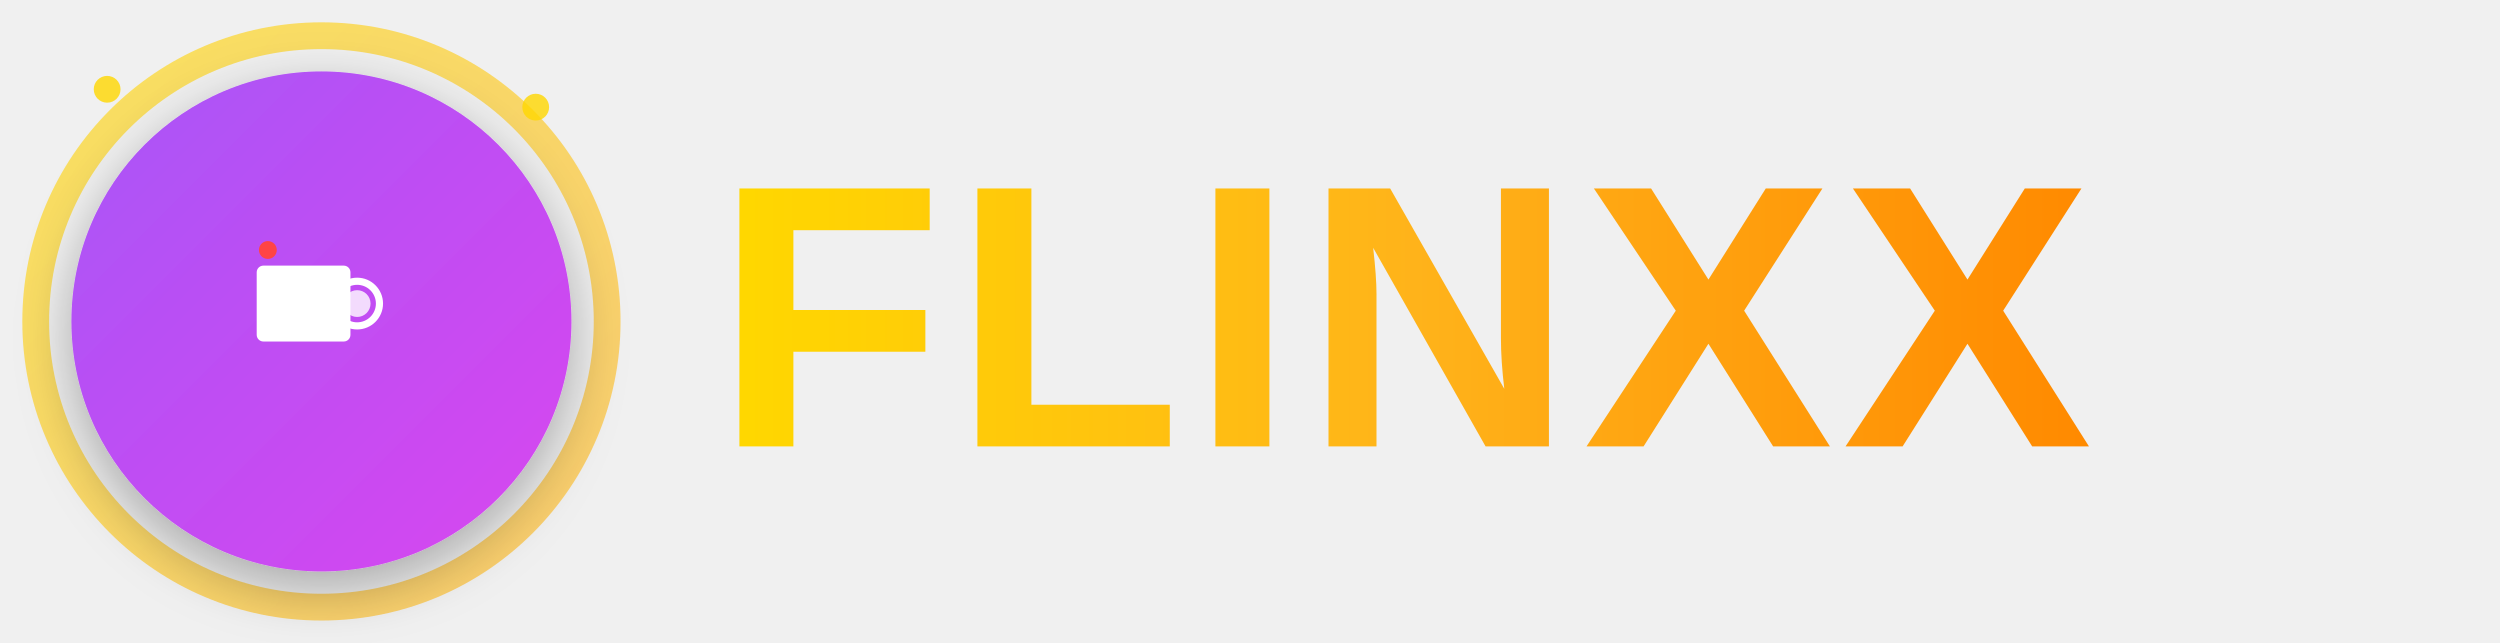
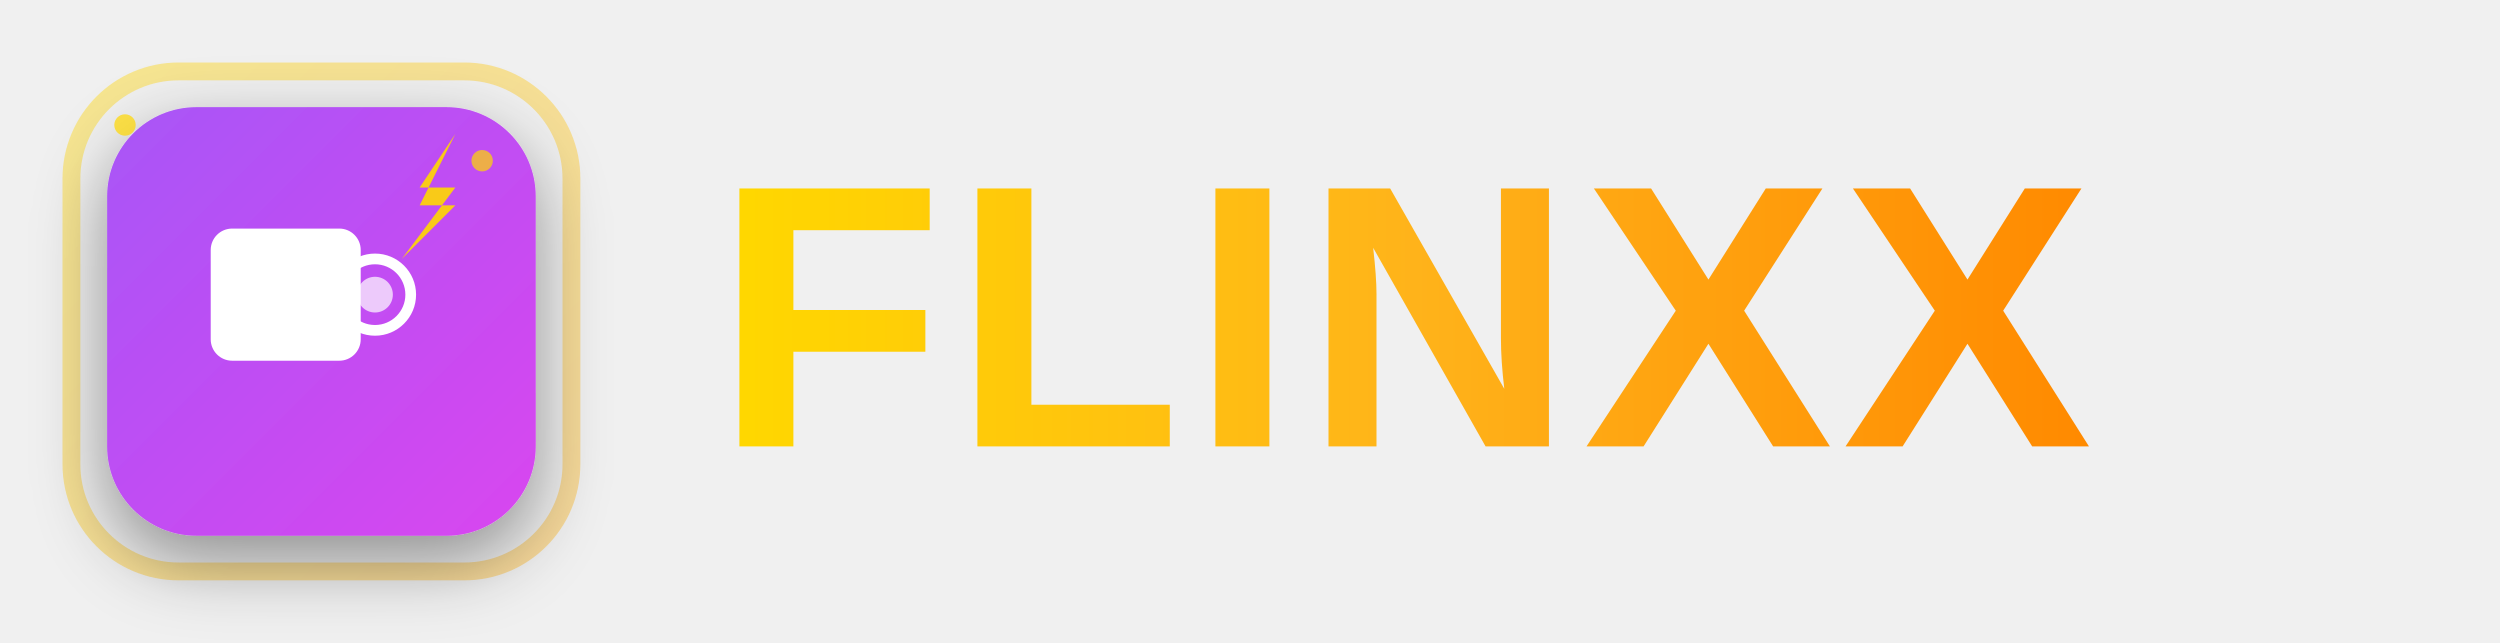
<svg xmlns="http://www.w3.org/2000/svg" width="280" height="72" viewBox="0 0 280 72" fill="none">
  <g>
-     <circle cx="36" cy="36" r="32" fill="none" stroke="url(#circleGradient)" stroke-width="3" opacity="0.6" />
-     <circle cx="36" cy="36" r="28" fill="url(#iconGradient)" filter="url(#shadow)" />
-     <g transform="translate(27, 26)">
-       <rect x="2" y="4" width="10" height="8" rx="0.5" fill="white" stroke="white" stroke-width="0.5" />
-       <circle cx="13" cy="8" r="2.5" fill="none" stroke="white" stroke-width="0.8" />
-       <circle cx="13" cy="8" r="1.5" fill="white" opacity="0.8" />
-       <circle cx="3" cy="2" r="1" fill="#FF4444" />
+     <rect x="8" y="8" width="56" height="56" rx="12" fill="none" stroke="url(#glowGradient)" stroke-width="2" opacity="0.4" />
+     <rect x="12" y="12" width="48" height="48" rx="10" fill="url(#iconGradient)" filter="url(#shadow)" />
+     <g transform="translate(20, 20)">
+       <rect x="4" y="6" width="16" height="14" rx="2" fill="white" stroke="white" stroke-width="0.8" />
+       <circle cx="22" cy="13" r="4" fill="none" stroke="white" stroke-width="1.2" />
+       <circle cx="22" cy="13" r="2" fill="white" opacity="0.7" />
    </g>
-     <circle cx="12" cy="10" r="1.5" fill="#FFD700" opacity="0.8" />
-     <circle cx="60" cy="12" r="1.5" fill="#FFD700" opacity="0.8" />
+     <g transform="translate(45, 15)">
+       <path d="M 6 0 L 2 6 L 6 6 L 0 14 L 6 8 L 2 8 Z" fill="#FFD700" opacity="0.9" />
+     </g>
+     <circle cx="14" cy="14" r="1.2" fill="#FFD700" opacity="0.7" />
+     <circle cx="54" cy="18" r="1.2" fill="#FFD700" opacity="0.7" />
  </g>
  <text x="80" y="50" font-family="Arial, sans-serif" font-size="42" font-weight="900" fill="url(#textGradient)" letter-spacing="1">
    FLINXX
  </text>
  <defs>
-     <linearGradient id="circleGradient" x1="0%" y1="0%" x2="100%" y2="100%">
+     <linearGradient id="glowGradient" x1="0%" y1="0%" x2="100%" y2="100%">
      <stop offset="0%" style="stop-color:#FFD700;stop-opacity:1" />
      <stop offset="100%" style="stop-color:#FFB31A;stop-opacity:1" />
    </linearGradient>
    <linearGradient id="iconGradient" x1="0%" y1="0%" x2="100%" y2="100%">
      <stop offset="0%" style="stop-color:#A855F7;stop-opacity:1" />
      <stop offset="100%" style="stop-color:#D946EF;stop-opacity:1" />
    </linearGradient>
    <linearGradient id="textGradient" x1="0%" y1="0%" x2="100%" y2="0%">
      <stop offset="0%" style="stop-color:#FFD700;stop-opacity:1" />
      <stop offset="50%" style="stop-color:#FFB31A;stop-opacity:1" />
      <stop offset="100%" style="stop-color:#FF8A00;stop-opacity:1" />
    </linearGradient>
    <filter id="shadow" x="-50%" y="-50%" width="200%" height="200%">
-       <feDropShadow dx="0" dy="2" stdDeviation="3" flood-opacity="0.3" flood-color="#000000" />
+       <feDropShadow dx="0" dy="3" stdDeviation="4" flood-opacity="0.4" flood-color="#000000" />
    </filter>
  </defs>
</svg>
